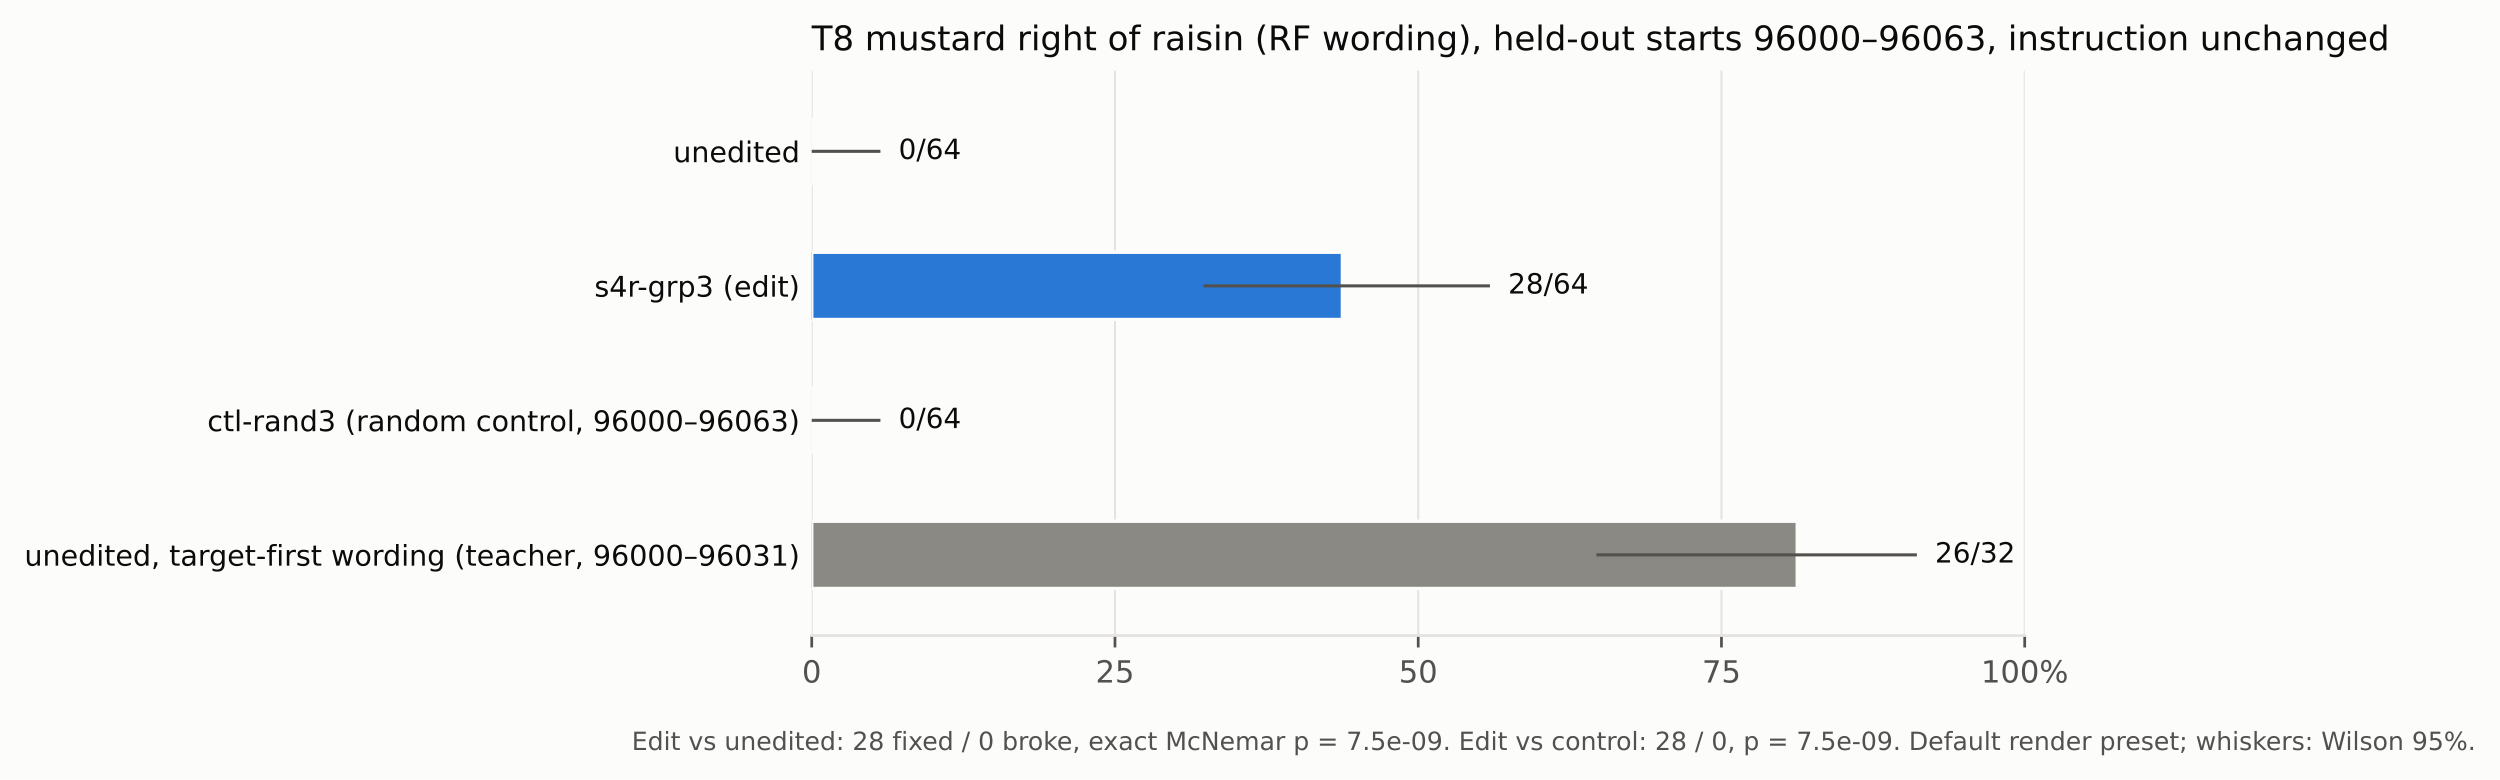
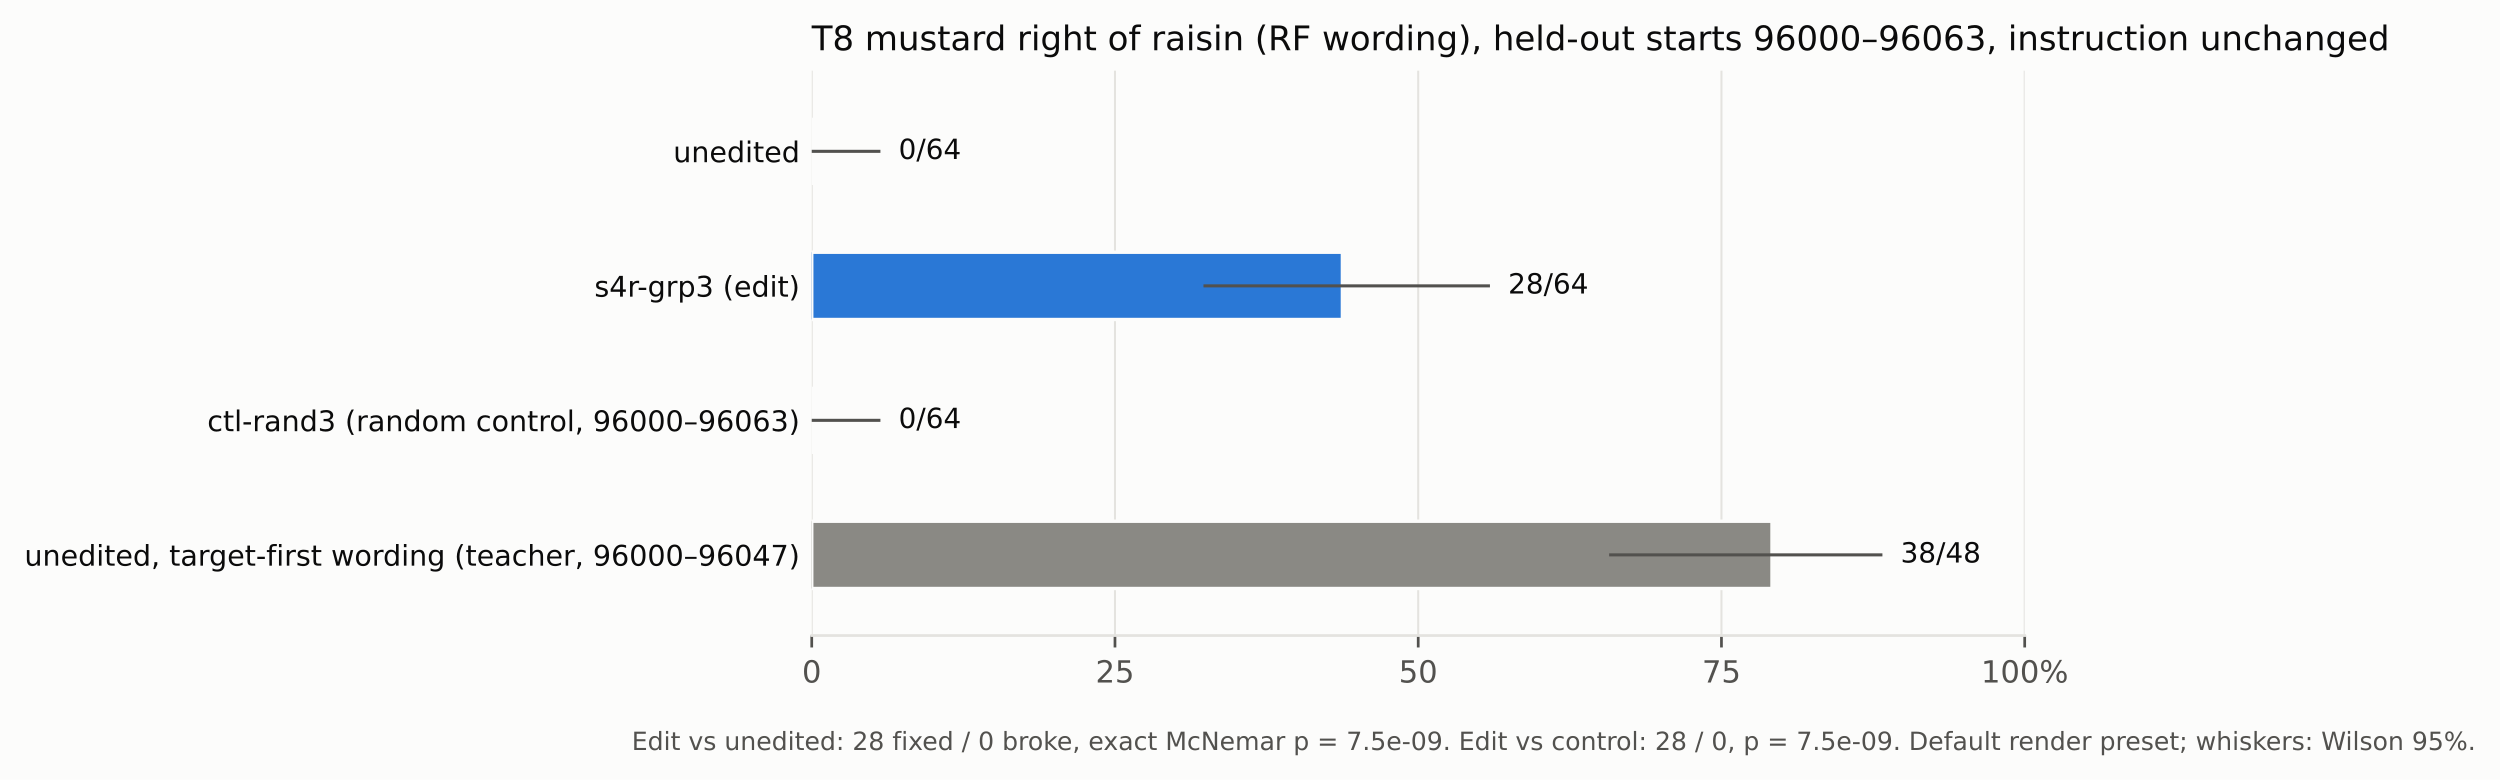
<svg xmlns="http://www.w3.org/2000/svg" xmlns:xlink="http://www.w3.org/1999/xlink" width="736.048pt" height="229.56pt" viewBox="0 0 736.048 229.56" version="1.1">
  <defs>
    <style type="text/css">*{stroke-linejoin: round; stroke-linecap: butt}</style>
  </defs>
  <g id="figure_1">
    <g id="patch_1">
      <path d="M 0 229.56  L 736.048 229.56  L 736.048 0  L 0 0  z " style="fill: #fcfcfb" />
    </g>
    <g id="axes_1">
      <g id="patch_2">
        <path d="M 238.99 187.118  L 596.11 187.118  L 596.11 20.798  L 238.99 20.798  z " style="fill: #fcfcfb" />
      </g>
      <g id="matplotlib.axis_1">
        <g id="xtick_1">
          <g id="line2d_1">
-             <path d="M 238.99 187.118  L 238.99 20.798  " clip-path="url(#p5c671601e6)" style="fill: none; stroke: #e4e3df; stroke-width: 0.6; stroke-linecap: square" />
+             <path d="M 238.99 187.118  L 238.99 20.798  " clip-path="url(#p661c920d31)" style="fill: none; stroke: #e4e3df; stroke-width: 0.6; stroke-linecap: square" />
          </g>
          <g id="line2d_2">
            <defs>
-               <path id="md7acf0e25b" d="M 0 0  L 0 3.5  " style="stroke: #52514e; stroke-width: 0.8" />
+               <path id="m95517234e6" d="M 0 0  L 0 3.5  " style="stroke: #52514e; stroke-width: 0.8" />
            </defs>
            <g>
-               <use xlink:href="#md7acf0e25b" x="238.99" y="187.118" style="fill: #52514e; stroke: #52514e; stroke-width: 0.8" />
+               <use xlink:href="#m95517234e6" x="238.99" y="187.118" style="fill: #52514e; stroke: #52514e; stroke-width: 0.8" />
            </g>
          </g>
          <g id="text_1">
            <text style="font-size: 9px; font-family: 'DejaVu Sans'; text-anchor: middle; fill: #52514e" x="238.99" y="200.957" transform="rotate(-0 238.9897 200.957)">0</text>
          </g>
        </g>
        <g id="xtick_2">
          <g id="line2d_3">
-             <path d="M 328.27 187.118  L 328.27 20.798  " clip-path="url(#p5c671601e6)" style="fill: none; stroke: #e4e3df; stroke-width: 0.6; stroke-linecap: square" />
+             <path d="M 328.27 187.118  L 328.27 20.798  " clip-path="url(#p661c920d31)" style="fill: none; stroke: #e4e3df; stroke-width: 0.6; stroke-linecap: square" />
          </g>
          <g id="line2d_4">
            <g>
-               <use xlink:href="#md7acf0e25b" x="328.27" y="187.118" style="fill: #52514e; stroke: #52514e; stroke-width: 0.8" />
+               <use xlink:href="#m95517234e6" x="328.27" y="187.118" style="fill: #52514e; stroke: #52514e; stroke-width: 0.8" />
            </g>
          </g>
          <g id="text_2">
            <text style="font-size: 9px; font-family: 'DejaVu Sans'; text-anchor: middle; fill: #52514e" x="328.27" y="200.957" transform="rotate(-0 328.2697 200.957)">25</text>
          </g>
        </g>
        <g id="xtick_3">
          <g id="line2d_5">
-             <path d="M 417.55 187.118  L 417.55 20.798  " clip-path="url(#p5c671601e6)" style="fill: none; stroke: #e4e3df; stroke-width: 0.6; stroke-linecap: square" />
+             <path d="M 417.55 187.118  L 417.55 20.798  " clip-path="url(#p661c920d31)" style="fill: none; stroke: #e4e3df; stroke-width: 0.6; stroke-linecap: square" />
          </g>
          <g id="line2d_6">
            <g>
-               <use xlink:href="#md7acf0e25b" x="417.55" y="187.118" style="fill: #52514e; stroke: #52514e; stroke-width: 0.8" />
+               <use xlink:href="#m95517234e6" x="417.55" y="187.118" style="fill: #52514e; stroke: #52514e; stroke-width: 0.8" />
            </g>
          </g>
          <g id="text_3">
            <text style="font-size: 9px; font-family: 'DejaVu Sans'; text-anchor: middle; fill: #52514e" x="417.55" y="200.957" transform="rotate(-0 417.5497 200.957)">50</text>
          </g>
        </g>
        <g id="xtick_4">
          <g id="line2d_7">
-             <path d="M 506.83 187.118  L 506.83 20.798  " clip-path="url(#p5c671601e6)" style="fill: none; stroke: #e4e3df; stroke-width: 0.6; stroke-linecap: square" />
+             <path d="M 506.83 187.118  L 506.83 20.798  " clip-path="url(#p661c920d31)" style="fill: none; stroke: #e4e3df; stroke-width: 0.6; stroke-linecap: square" />
          </g>
          <g id="line2d_8">
            <g>
-               <use xlink:href="#md7acf0e25b" x="506.83" y="187.118" style="fill: #52514e; stroke: #52514e; stroke-width: 0.8" />
+               <use xlink:href="#m95517234e6" x="506.83" y="187.118" style="fill: #52514e; stroke: #52514e; stroke-width: 0.8" />
            </g>
          </g>
          <g id="text_4">
            <text style="font-size: 9px; font-family: 'DejaVu Sans'; text-anchor: middle; fill: #52514e" x="506.83" y="200.957" transform="rotate(-0 506.8297 200.957)">75</text>
          </g>
        </g>
        <g id="xtick_5">
          <g id="line2d_9">
-             <path d="M 596.11 187.118  L 596.11 20.798  " clip-path="url(#p5c671601e6)" style="fill: none; stroke: #e4e3df; stroke-width: 0.6; stroke-linecap: square" />
+             <path d="M 596.11 187.118  L 596.11 20.798  " clip-path="url(#p661c920d31)" style="fill: none; stroke: #e4e3df; stroke-width: 0.6; stroke-linecap: square" />
          </g>
          <g id="line2d_10">
            <g>
-               <use xlink:href="#md7acf0e25b" x="596.11" y="187.118" style="fill: #52514e; stroke: #52514e; stroke-width: 0.8" />
+               <use xlink:href="#m95517234e6" x="596.11" y="187.118" style="fill: #52514e; stroke: #52514e; stroke-width: 0.8" />
            </g>
          </g>
          <g id="text_5">
            <text style="font-size: 9px; font-family: 'DejaVu Sans'; text-anchor: middle; fill: #52514e" x="596.11" y="200.957" transform="rotate(-0 596.1097 200.957)">100%</text>
          </g>
        </g>
      </g>
      <g id="matplotlib.axis_2">
        <g id="ytick_1">
          <g id="line2d_11" />
          <g id="text_6">
            <text style="font-size: 8.4px; font-family: 'DejaVu Sans'; text-anchor: end; fill: #0b0b0b" x="235.49" y="47.75" transform="rotate(-0 235.4897 47.74978)">unedited</text>
          </g>
        </g>
        <g id="ytick_2">
          <g id="line2d_12" />
          <g id="text_7">
            <text style="font-size: 8.4px; font-family: 'DejaVu Sans'; text-anchor: end; fill: #0b0b0b" x="235.49" y="87.35" transform="rotate(-0 235.4897 87.34978)">s4r-grp3 (edit)</text>
          </g>
        </g>
        <g id="ytick_3">
          <g id="line2d_13" />
          <g id="text_8">
            <text style="font-size: 8.4px; font-family: 'DejaVu Sans'; text-anchor: end; fill: #0b0b0b" x="235.49" y="126.95" transform="rotate(-0 235.4897 126.9498)">ctl-rand3 (random control, 96000–96063)</text>
          </g>
        </g>
        <g id="ytick_4">
          <g id="line2d_14" />
          <g id="text_9">
-             <text style="font-size: 8.4px; font-family: 'DejaVu Sans'; text-anchor: end; fill: #0b0b0b" x="235.49" y="166.55" transform="rotate(-0 235.4897 166.5498)">unedited, target-first wording (teacher, 96000–96031)</text>
+             <text style="font-size: 8.4px; font-family: 'DejaVu Sans'; text-anchor: end; fill: #0b0b0b" x="235.49" y="166.55" transform="rotate(-0 235.4897 166.5498)">unedited, target-first wording (teacher, 96000–96047)</text>
          </g>
        </g>
      </g>
      <g id="patch_3">
-         <path d="M 238.99 34.658  L 238.99 34.658  L 238.99 54.458  L 238.99 54.458  z " clip-path="url(#p5c671601e6)" style="fill: #a19f99; stroke: #fcfcfb; stroke-linejoin: miter" />
+         <path d="M 238.99 34.658  L 238.99 34.658  L 238.99 54.458  L 238.99 54.458  z " clip-path="url(#p661c920d31)" style="fill: #a19f99; stroke: #fcfcfb; stroke-linejoin: miter" />
      </g>
      <g id="patch_4">
-         <path d="M 238.99 74.258  L 395.23 74.258  L 395.23 94.058  L 238.99 94.058  z " clip-path="url(#p5c671601e6)" style="fill: #2a78d6; stroke: #fcfcfb; stroke-linejoin: miter" />
+         <path d="M 238.99 74.258  L 395.23 74.258  L 395.23 94.058  L 238.99 94.058  z " clip-path="url(#p661c920d31)" style="fill: #2a78d6; stroke: #fcfcfb; stroke-linejoin: miter" />
      </g>
      <g id="patch_5">
-         <path d="M 238.99 113.858  L 238.99 113.858  L 238.99 133.658  L 238.99 133.658  z " clip-path="url(#p5c671601e6)" style="fill: #d3d1cb; stroke: #fcfcfb; stroke-linejoin: miter" />
+         <path d="M 238.99 113.858  L 238.99 113.858  L 238.99 133.658  L 238.99 133.658  z " clip-path="url(#p661c920d31)" style="fill: #d3d1cb; stroke: #fcfcfb; stroke-linejoin: miter" />
      </g>
      <g id="patch_6">
-         <path d="M 238.99 153.458  L 529.15 153.458  L 529.15 173.258  L 238.99 173.258  z " clip-path="url(#p5c671601e6)" style="fill: #8a8984; stroke: #fcfcfb; stroke-linejoin: miter" />
+         <path d="M 238.99 153.458  L 521.71 153.458  L 521.71 173.258  L 238.99 173.258  z " clip-path="url(#p661c920d31)" style="fill: #8a8984; stroke: #fcfcfb; stroke-linejoin: miter" />
      </g>
      <g id="line2d_15">
-         <path d="M 238.99 44.558  L 259.211 44.558  " clip-path="url(#p5c671601e6)" style="fill: none; stroke: #52514e; stroke-width: 0.9" />
+         <path d="M 238.99 44.558  L 259.211 44.558  " clip-path="url(#p661c920d31)" style="fill: none; stroke: #52514e; stroke-width: 0.9" />
      </g>
      <g id="line2d_16">
-         <path d="M 354.318 84.158  L 438.669 84.158  " clip-path="url(#p5c671601e6)" style="fill: none; stroke: #52514e; stroke-width: 0.9" />
+         <path d="M 354.318 84.158  L 438.669 84.158  " clip-path="url(#p661c920d31)" style="fill: none; stroke: #52514e; stroke-width: 0.9" />
      </g>
      <g id="line2d_17">
-         <path d="M 238.99 123.758  L 259.211 123.758  " clip-path="url(#p5c671601e6)" style="fill: none; stroke: #52514e; stroke-width: 0.9" />
+         <path d="M 238.99 123.758  L 259.211 123.758  " clip-path="url(#p661c920d31)" style="fill: none; stroke: #52514e; stroke-width: 0.9" />
      </g>
      <g id="line2d_18">
-         <path d="M 470.014 163.358  L 564.363 163.358  " clip-path="url(#p5c671601e6)" style="fill: none; stroke: #52514e; stroke-width: 0.9" />
+         <path d="M 473.764 163.358  L 554.219 163.358  " clip-path="url(#p661c920d31)" style="fill: none; stroke: #52514e; stroke-width: 0.9" />
      </g>
      <g id="patch_7">
        <path d="M 238.99 187.118  L 596.11 187.118  " style="fill: none; stroke: #e4e3df; stroke-width: 0.8; stroke-linejoin: miter; stroke-linecap: square" />
      </g>
      <g id="text_10">
        <text style="font-size: 8.2px; font-family: 'DejaVu Sans'; text-anchor: start; fill: #0b0b0b" x="264.568" y="46.821" transform="rotate(-0 264.5681 46.82113)">0/64</text>
      </g>
      <g id="text_11">
        <text style="font-size: 8.2px; font-family: 'DejaVu Sans'; text-anchor: start; fill: #0b0b0b" x="444.026" y="86.421" transform="rotate(-0 444.0258 86.42113)">28/64</text>
      </g>
      <g id="text_12">
        <text style="font-size: 8.2px; font-family: 'DejaVu Sans'; text-anchor: start; fill: #0b0b0b" x="264.568" y="126.021" transform="rotate(-0 264.5681 126.0211)">0/64</text>
      </g>
      <g id="text_13">
-         <text style="font-size: 8.2px; font-family: 'DejaVu Sans'; text-anchor: start; fill: #0b0b0b" x="569.72" y="165.621" transform="rotate(-0 569.7201 165.6211)">26/32</text>
+         <text style="font-size: 8.2px; font-family: 'DejaVu Sans'; text-anchor: start; fill: #0b0b0b" x="559.575" y="165.621" transform="rotate(-0 559.5753 165.6211)">38/48</text>
      </g>
      <g id="text_14">
        <text style="font-size: 10px; font-family: 'DejaVu Sans'; text-anchor: start; fill: #0b0b0b" x="238.99" y="14.798" transform="rotate(-0 238.9897 14.79844)">T8 mustard right of raisin (RF wording), held-out starts 96000–96063, instruction unchanged</text>
      </g>
    </g>
    <g id="text_15">
      <text style="font-size: 7.4px; font-family: 'DejaVu Sans'; text-anchor: start; fill: #52514e" x="185.998" y="220.821" transform="rotate(-0 185.9977 220.8213)">Edit vs unedited: 28 fixed / 0 broke, exact McNemar p = 7.5e-09. Edit vs control: 28 / 0, p = 7.5e-09. Default render preset; whiskers: Wilson 95%.</text>
    </g>
  </g>
  <defs>
-     <clipPath id="p5c671601e6">
+     <clipPath id="p661c920d31">
      <rect x="238.99" y="20.798" width="357.12" height="166.32" />
    </clipPath>
  </defs>
</svg>
